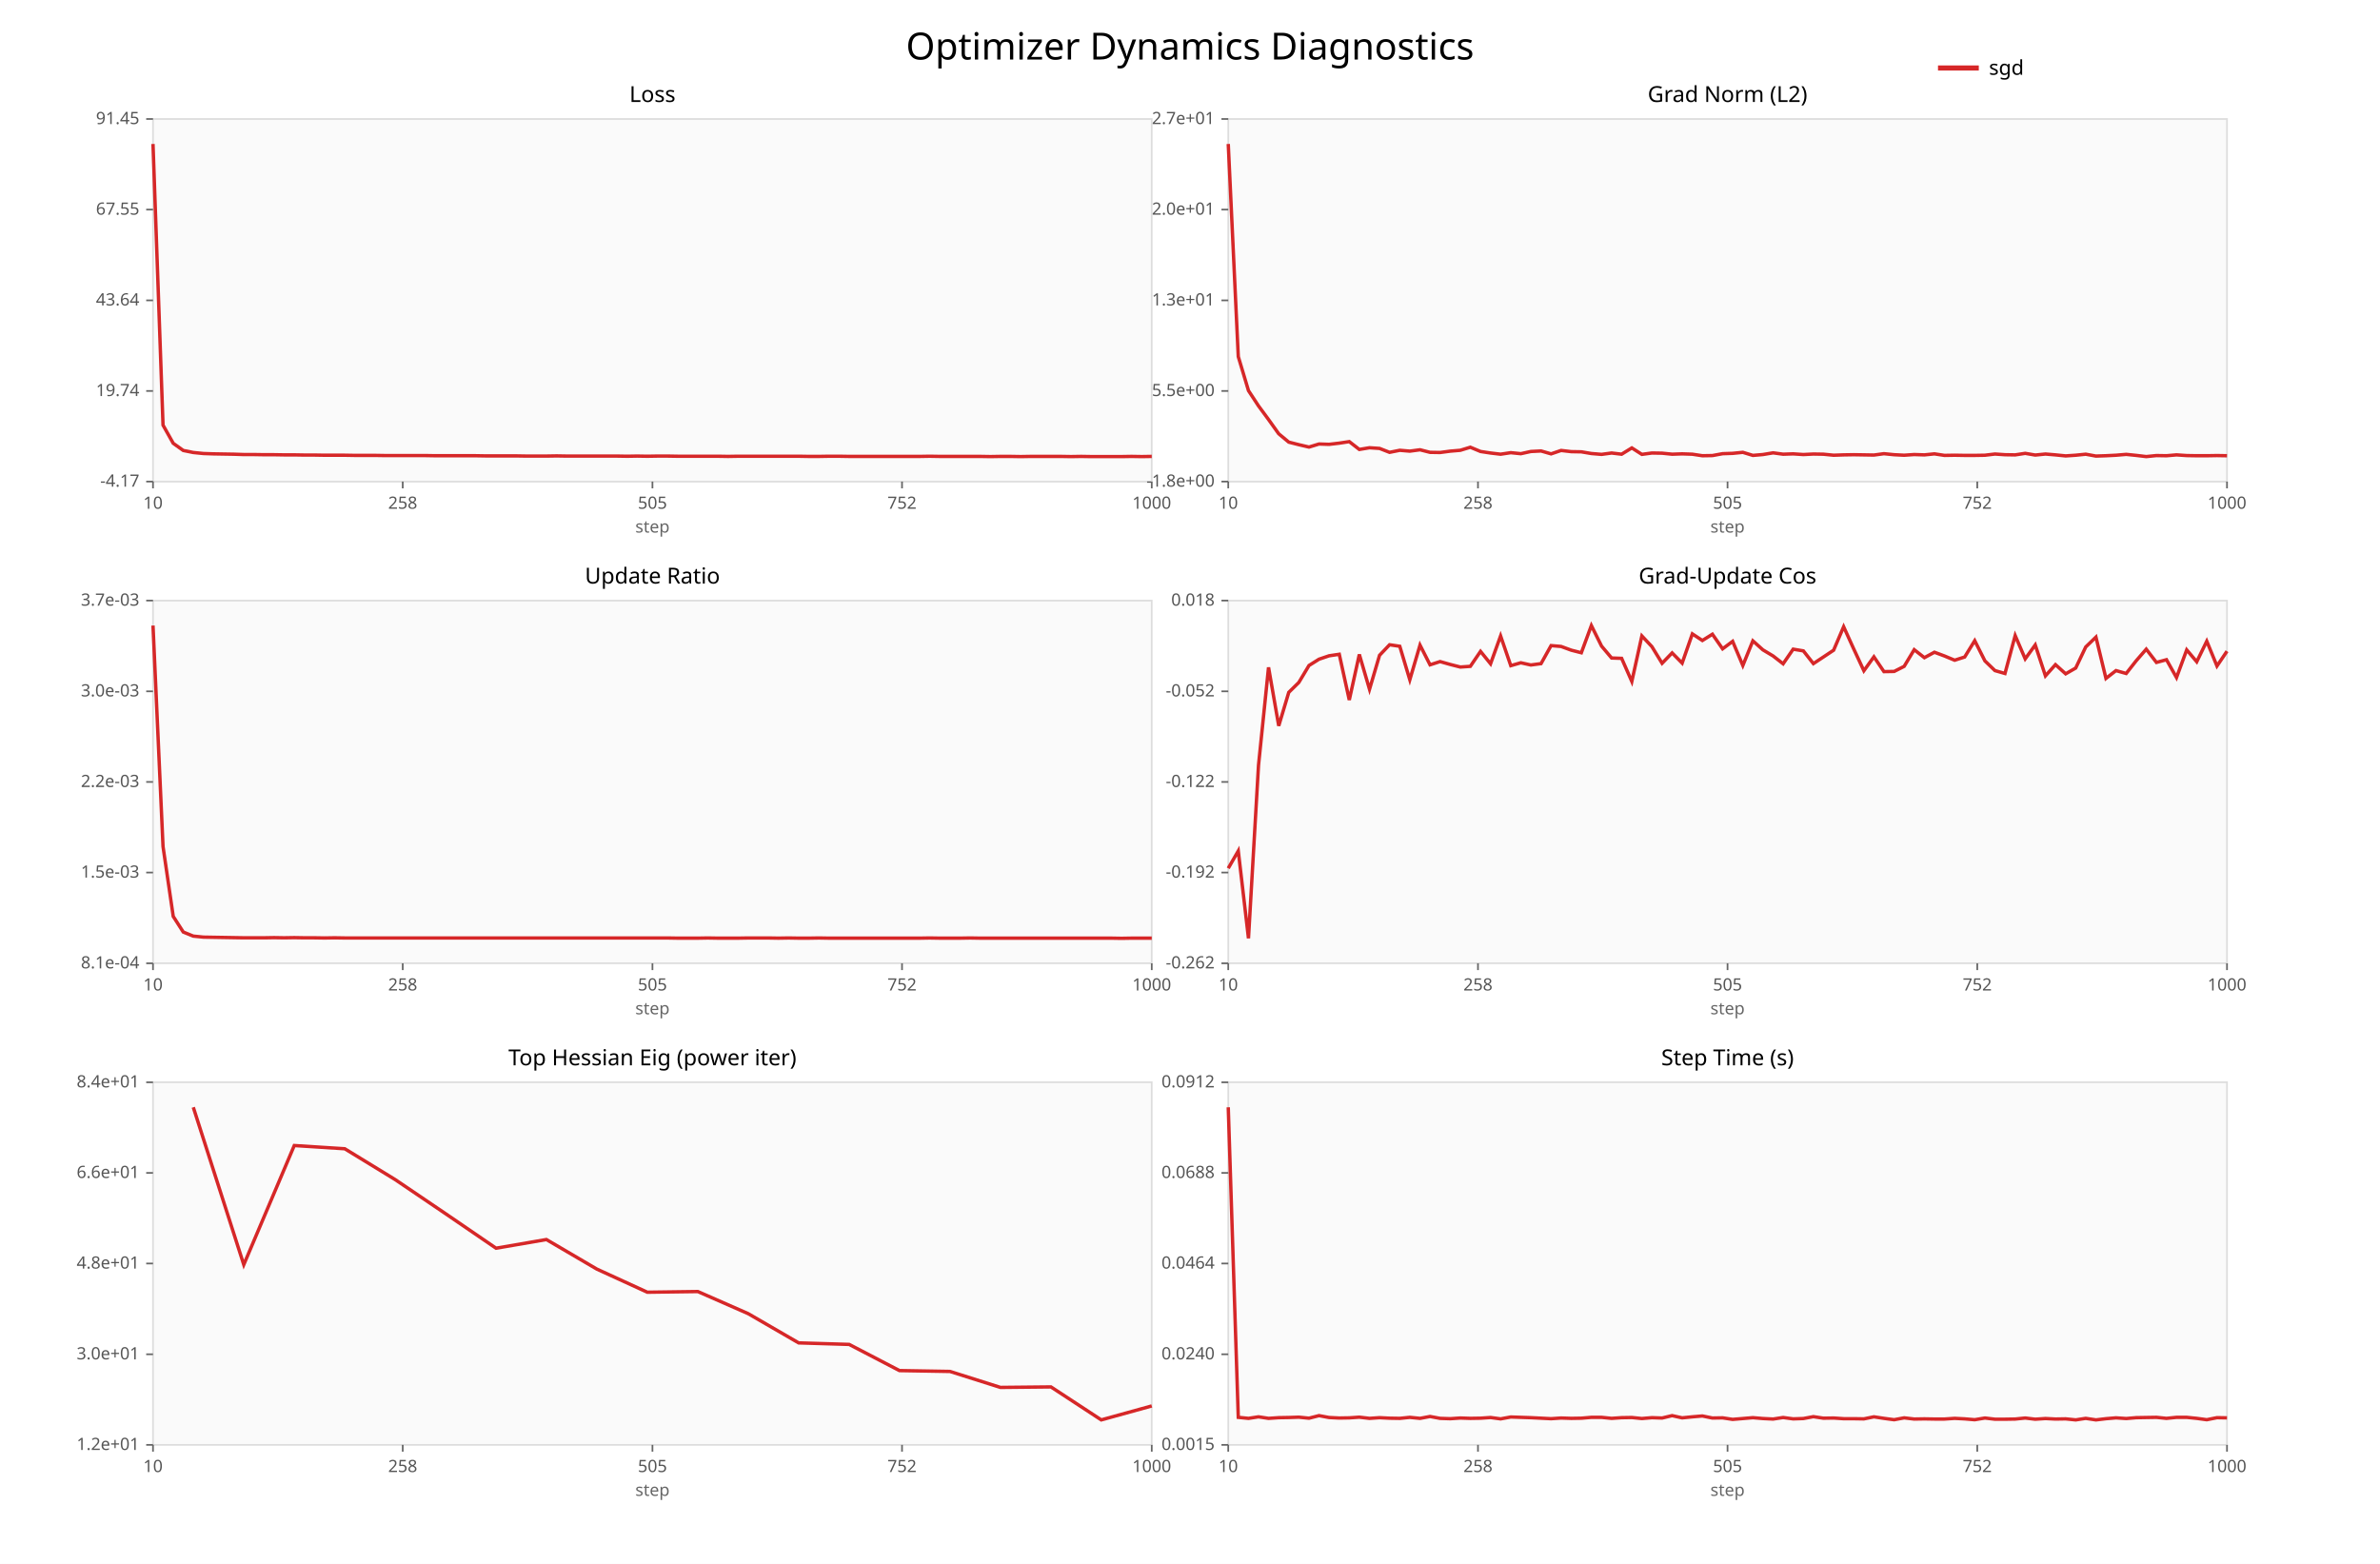
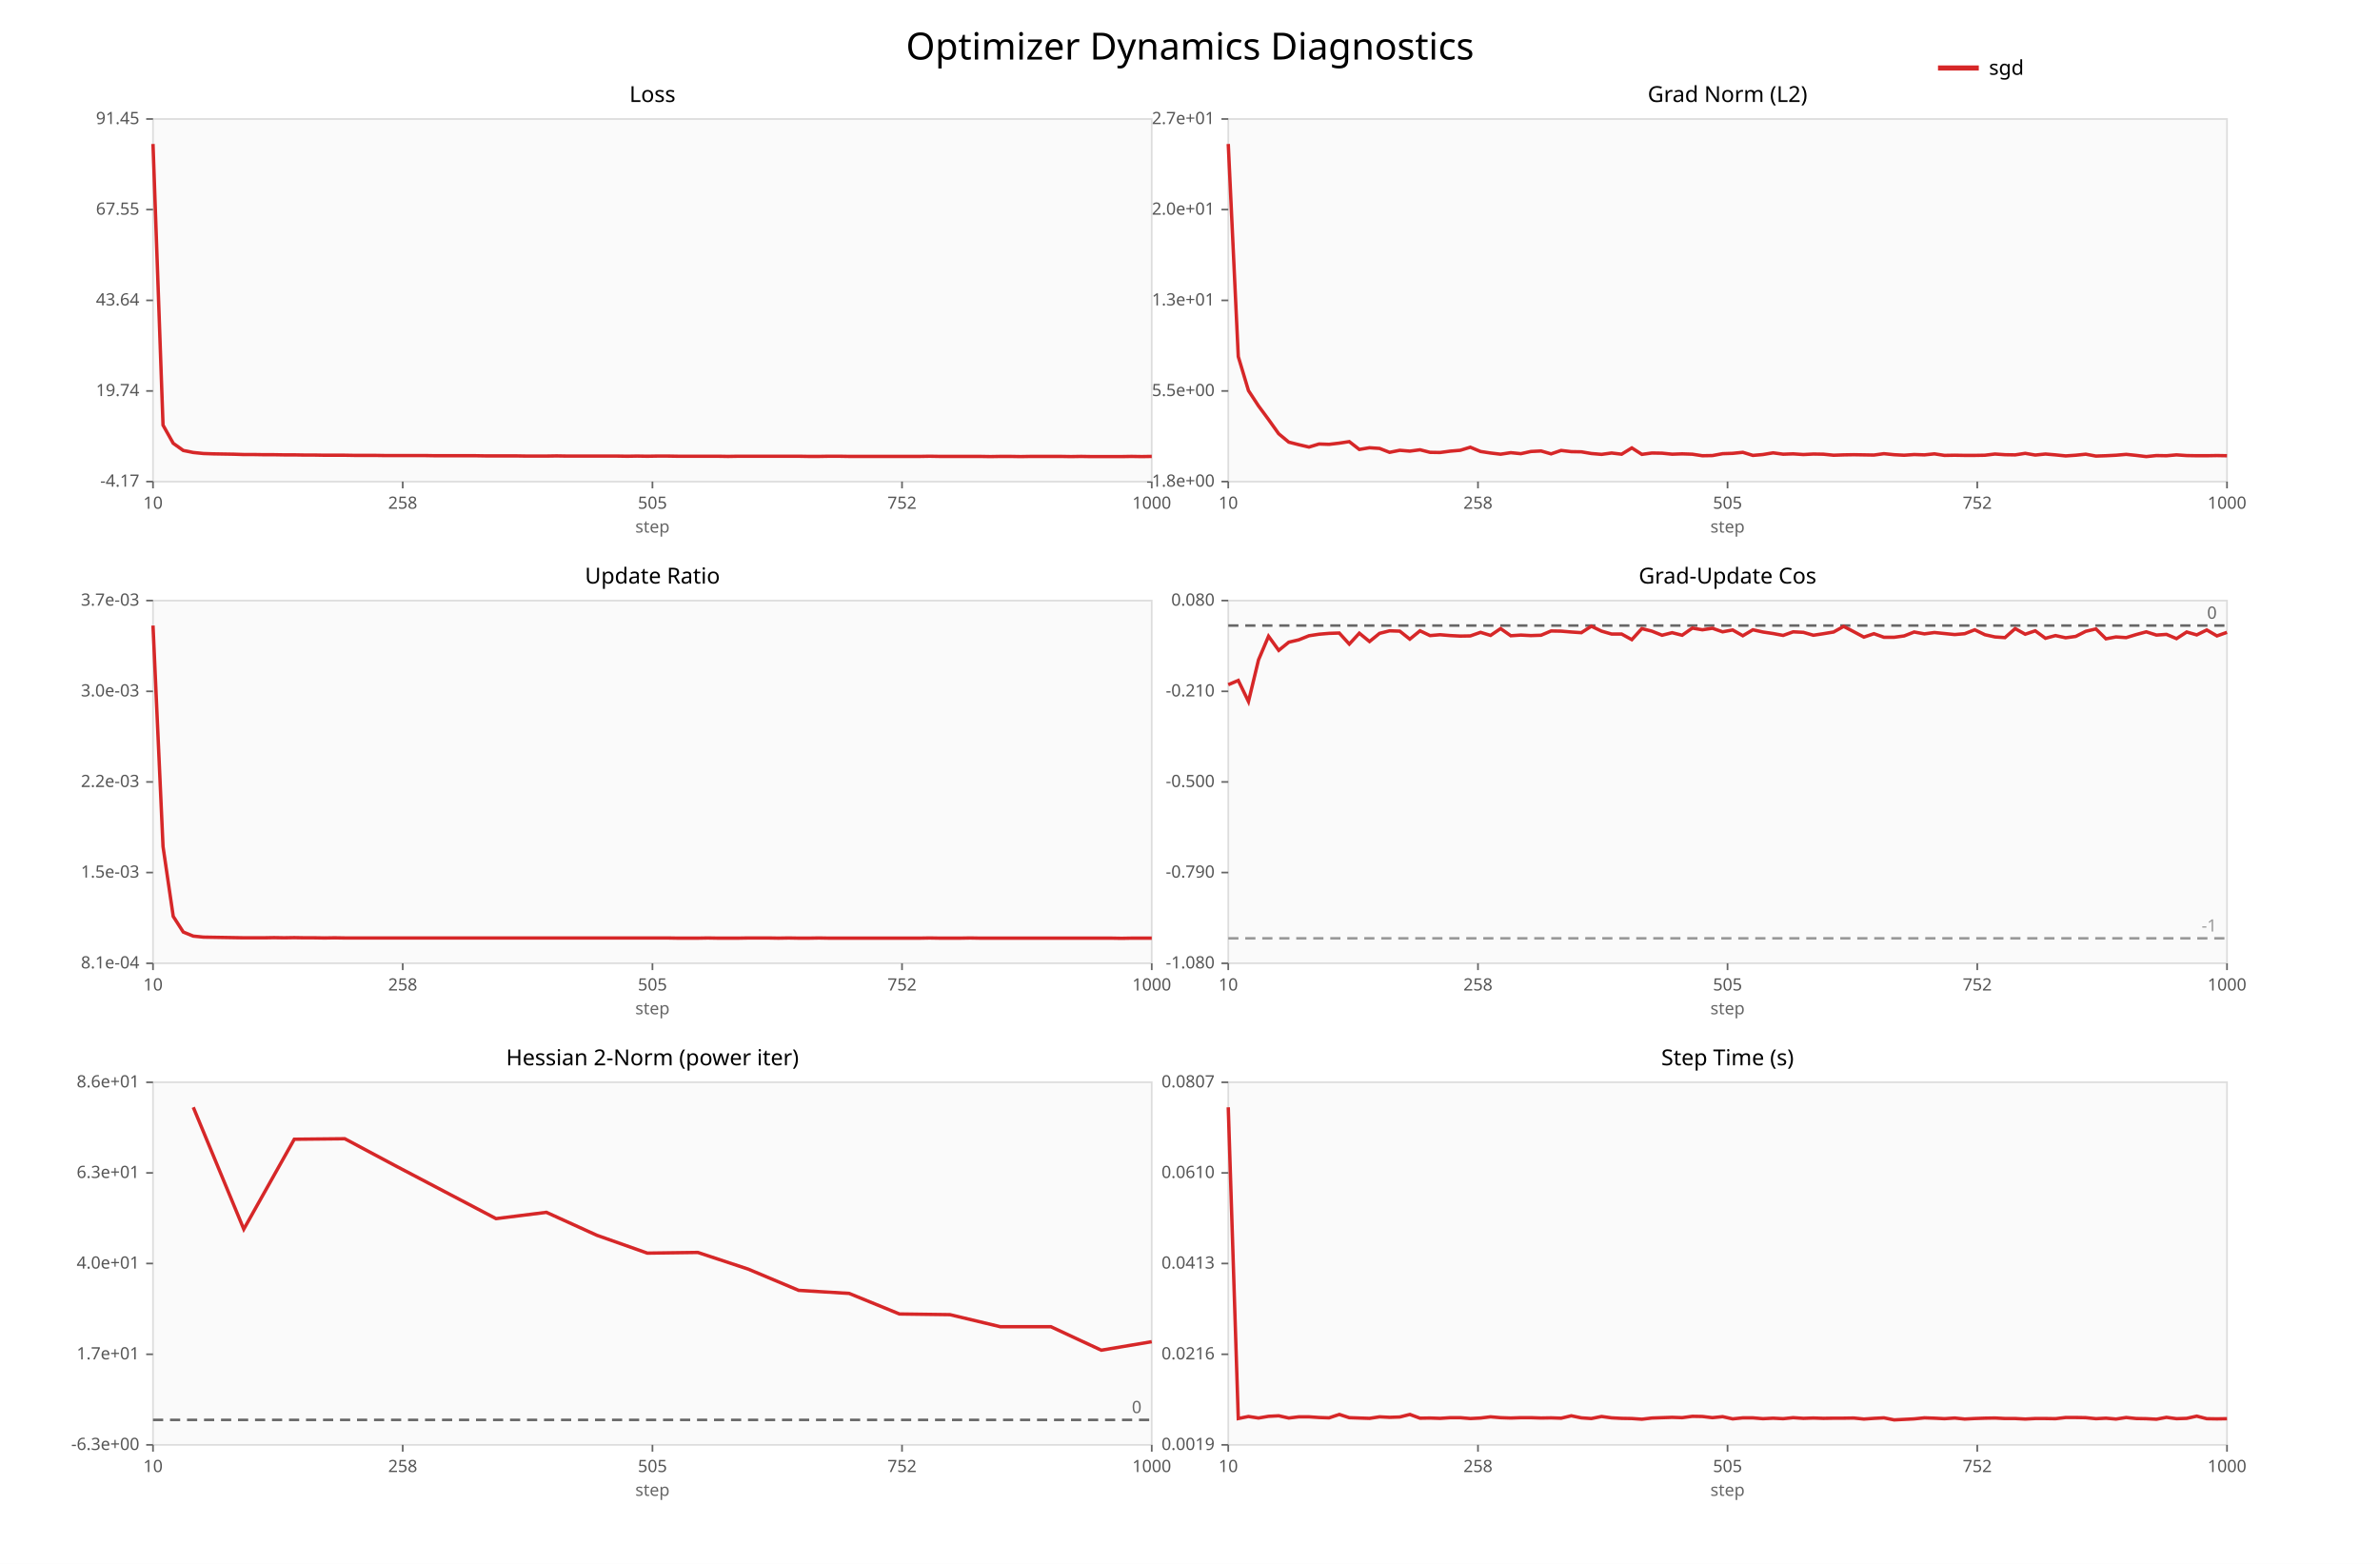
<svg xmlns="http://www.w3.org/2000/svg" width="1400" height="920" viewBox="0 0 1400 920">
  <rect x="0" y="0" width="100%" height="100%" fill="#ffffff" />
  <text x="700.0" y="35" text-anchor="middle" font-size="22" font-family="sans-serif">Optimizer Dynamics Diagnostics</text>
  <rect x="90.0" y="70.0" width="587.5" height="213.333" fill="#fafafa" stroke="#dddddd" />
  <text x="383.8" y="60.0" text-anchor="middle" font-size="13" font-family="sans-serif">Loss</text>
  <line x1="90.0" y1="283.3" x2="90.0" y2="287.3" stroke="#666" stroke-width="1" />
  <text x="90.0" y="299.3" text-anchor="middle" font-size="10" font-family="sans-serif" fill="#555">10</text>
  <line x1="236.9" y1="283.3" x2="236.9" y2="287.3" stroke="#666" stroke-width="1" />
  <text x="236.9" y="299.3" text-anchor="middle" font-size="10" font-family="sans-serif" fill="#555">258</text>
  <line x1="383.8" y1="283.3" x2="383.8" y2="287.3" stroke="#666" stroke-width="1" />
  <text x="383.8" y="299.3" text-anchor="middle" font-size="10" font-family="sans-serif" fill="#555">505</text>
  <line x1="530.6" y1="283.3" x2="530.6" y2="287.3" stroke="#666" stroke-width="1" />
  <text x="530.6" y="299.3" text-anchor="middle" font-size="10" font-family="sans-serif" fill="#555">752</text>
  <line x1="677.5" y1="283.3" x2="677.5" y2="287.3" stroke="#666" stroke-width="1" />
  <text x="677.5" y="299.3" text-anchor="middle" font-size="10" font-family="sans-serif" fill="#555">1000</text>
  <line x1="86.0" y1="283.3" x2="90.0" y2="283.3" stroke="#666" stroke-width="1" />
  <text x="82.0" y="286.3" text-anchor="end" font-size="10" font-family="sans-serif" fill="#555">-4.17</text>
  <line x1="86.0" y1="230.0" x2="90.0" y2="230.0" stroke="#666" stroke-width="1" />
  <text x="82.0" y="233.0" text-anchor="end" font-size="10" font-family="sans-serif" fill="#555">19.74</text>
  <line x1="86.0" y1="176.7" x2="90.0" y2="176.7" stroke="#666" stroke-width="1" />
  <text x="82.0" y="179.7" text-anchor="end" font-size="10" font-family="sans-serif" fill="#555">43.64</text>
  <line x1="86.0" y1="123.3" x2="90.0" y2="123.3" stroke="#666" stroke-width="1" />
  <text x="82.0" y="126.3" text-anchor="end" font-size="10" font-family="sans-serif" fill="#555">67.55</text>
  <line x1="86.0" y1="70.0" x2="90.0" y2="70.0" stroke="#666" stroke-width="1" />
  <text x="82.0" y="73.0" text-anchor="end" font-size="10" font-family="sans-serif" fill="#555">91.45</text>
  <polyline fill="none" stroke="#d62728" stroke-width="2" points="90.0,84.7 95.9,250.1 101.9,260.8 107.8,265.0 113.7,266.2 119.7,266.8 125.6,267.0 131.5,267.1 137.5,267.2 143.4,267.4 149.3,267.4 155.3,267.5 161.2,267.5 167.1,267.6 173.1,267.6 179.0,267.7 184.9,267.7 190.9,267.8 196.8,267.8 202.8,267.8 208.7,267.9 214.6,267.9 220.6,267.9 226.5,268.0 232.4,268.0 238.4,268.0 244.3,268.0 250.2,268.0 256.2,268.1 262.1,268.1 268.0,268.1 274.0,268.1 279.9,268.1 285.8,268.2 291.8,268.2 297.7,268.2 303.6,268.2 309.6,268.3 315.5,268.3 321.4,268.3 327.4,268.2 333.3,268.3 339.2,268.3 345.2,268.3 351.1,268.3 357.0,268.3 363.0,268.3 368.9,268.4 374.8,268.3 380.8,268.4 386.7,268.3 392.7,268.3 398.6,268.4 404.5,268.4 410.5,268.4 416.4,268.4 422.3,268.4 428.3,268.5 434.2,268.4 440.1,268.4 446.1,268.4 452.0,268.4 457.9,268.4 463.9,268.4 469.8,268.4 475.7,268.5 481.7,268.5 487.6,268.4 493.5,268.4 499.5,268.5 505.4,268.5 511.3,268.5 517.3,268.5 523.2,268.5 529.1,268.5 535.1,268.5 541.0,268.5 546.9,268.4 552.9,268.5 558.8,268.5 564.7,268.5 570.7,268.5 576.6,268.5 582.6,268.6 588.5,268.5 594.4,268.5 600.4,268.6 606.3,268.5 612.2,268.5 618.2,268.5 624.1,268.5 630.0,268.6 636.0,268.5 641.9,268.6 647.8,268.6 653.8,268.6 659.7,268.6 665.6,268.5 671.6,268.6 677.5,268.5" />
  <text x="383.8" y="313.3" text-anchor="middle" font-size="10" font-family="sans-serif" fill="#666">step</text>
  <rect x="722.5" y="70.0" width="587.5" height="213.333" fill="#fafafa" stroke="#dddddd" />
  <text x="1016.2" y="60.0" text-anchor="middle" font-size="13" font-family="sans-serif">Grad Norm (L2)</text>
  <line x1="722.5" y1="283.3" x2="722.5" y2="287.3" stroke="#666" stroke-width="1" />
  <text x="722.5" y="299.3" text-anchor="middle" font-size="10" font-family="sans-serif" fill="#555">10</text>
  <line x1="869.4" y1="283.3" x2="869.4" y2="287.3" stroke="#666" stroke-width="1" />
  <text x="869.4" y="299.3" text-anchor="middle" font-size="10" font-family="sans-serif" fill="#555">258</text>
  <line x1="1016.2" y1="283.3" x2="1016.2" y2="287.3" stroke="#666" stroke-width="1" />
  <text x="1016.2" y="299.3" text-anchor="middle" font-size="10" font-family="sans-serif" fill="#555">505</text>
  <line x1="1163.1" y1="283.3" x2="1163.1" y2="287.3" stroke="#666" stroke-width="1" />
  <text x="1163.1" y="299.3" text-anchor="middle" font-size="10" font-family="sans-serif" fill="#555">752</text>
  <line x1="1310.0" y1="283.3" x2="1310.0" y2="287.3" stroke="#666" stroke-width="1" />
  <text x="1310.0" y="299.3" text-anchor="middle" font-size="10" font-family="sans-serif" fill="#555">1000</text>
  <line x1="718.5" y1="283.3" x2="722.5" y2="283.3" stroke="#666" stroke-width="1" />
  <text x="714.5" y="286.3" text-anchor="end" font-size="10" font-family="sans-serif" fill="#555">-1.8e+00</text>
  <line x1="718.5" y1="230.0" x2="722.5" y2="230.0" stroke="#666" stroke-width="1" />
  <text x="714.5" y="233.0" text-anchor="end" font-size="10" font-family="sans-serif" fill="#555">5.5e+00</text>
  <line x1="718.5" y1="176.7" x2="722.5" y2="176.7" stroke="#666" stroke-width="1" />
  <text x="714.5" y="179.7" text-anchor="end" font-size="10" font-family="sans-serif" fill="#555">1.3e+01</text>
  <line x1="718.5" y1="123.3" x2="722.5" y2="123.3" stroke="#666" stroke-width="1" />
  <text x="714.5" y="126.3" text-anchor="end" font-size="10" font-family="sans-serif" fill="#555">2.0e+01</text>
  <line x1="718.5" y1="70.0" x2="722.5" y2="70.0" stroke="#666" stroke-width="1" />
  <text x="714.5" y="73.0" text-anchor="end" font-size="10" font-family="sans-serif" fill="#555">2.7e+01</text>
  <polyline fill="none" stroke="#d62728" stroke-width="2" points="722.5,84.7 728.4,209.8 734.4,229.8 740.3,238.8 746.2,246.8 752.2,255.2 758.1,260.1 764.0,261.6 770.0,263.0 775.9,261.2 781.8,261.4 787.8,260.7 793.7,259.8 799.6,264.4 805.6,263.4 811.5,263.8 817.4,266.1 823.4,264.9 829.3,265.4 835.3,264.6 841.2,266.1 847.1,266.2 853.1,265.4 859.0,264.9 864.9,263.1 870.9,265.6 876.8,266.5 882.7,267.2 888.7,266.3 894.6,266.9 900.5,265.6 906.5,265.3 912.4,267.0 918.3,265.0 924.3,265.7 930.2,265.8 936.1,266.8 942.1,267.3 948.0,266.5 953.9,267.2 959.9,263.5 965.8,267.3 971.7,266.5 977.7,266.6 983.6,267.2 989.5,267.0 995.5,267.2 1001.4,268.1 1007.3,268.0 1013.3,266.9 1019.2,266.7 1025.2,266.1 1031.1,267.9 1037.0,267.4 1043.0,266.4 1048.9,267.2 1054.8,267.0 1060.8,267.4 1066.7,267.1 1072.6,267.2 1078.6,267.8 1084.5,267.6 1090.4,267.5 1096.4,267.6 1102.3,267.7 1108.2,266.9 1114.2,267.5 1120.1,267.8 1126.0,267.4 1132.0,267.6 1137.9,267.0 1143.8,267.9 1149.8,267.8 1155.7,267.9 1161.6,267.9 1167.6,267.8 1173.5,267.1 1179.4,267.5 1185.4,267.6 1191.3,266.7 1197.2,267.7 1203.2,267.1 1209.1,267.6 1215.1,268.2 1221.0,267.8 1226.9,267.2 1232.9,268.3 1238.8,268.1 1244.7,267.8 1250.7,267.3 1256.6,267.9 1262.5,268.6 1268.5,268.0 1274.4,268.1 1280.3,267.6 1286.3,268.0 1292.2,268.1 1298.1,268.1 1304.1,268.0 1310.0,268.1" />
  <text x="1016.2" y="313.3" text-anchor="middle" font-size="10" font-family="sans-serif" fill="#666">step</text>
  <rect x="90.0" y="353.333" width="587.5" height="213.333" fill="#fafafa" stroke="#dddddd" />
  <text x="383.8" y="343.3" text-anchor="middle" font-size="13" font-family="sans-serif">Update Ratio</text>
  <line x1="90.0" y1="566.7" x2="90.0" y2="570.7" stroke="#666" stroke-width="1" />
  <text x="90.0" y="582.7" text-anchor="middle" font-size="10" font-family="sans-serif" fill="#555">10</text>
  <line x1="236.9" y1="566.7" x2="236.9" y2="570.7" stroke="#666" stroke-width="1" />
  <text x="236.9" y="582.7" text-anchor="middle" font-size="10" font-family="sans-serif" fill="#555">258</text>
  <line x1="383.8" y1="566.7" x2="383.8" y2="570.7" stroke="#666" stroke-width="1" />
  <text x="383.8" y="582.7" text-anchor="middle" font-size="10" font-family="sans-serif" fill="#555">505</text>
  <line x1="530.6" y1="566.7" x2="530.6" y2="570.7" stroke="#666" stroke-width="1" />
  <text x="530.6" y="582.7" text-anchor="middle" font-size="10" font-family="sans-serif" fill="#555">752</text>
  <line x1="677.5" y1="566.7" x2="677.5" y2="570.7" stroke="#666" stroke-width="1" />
  <text x="677.5" y="582.7" text-anchor="middle" font-size="10" font-family="sans-serif" fill="#555">1000</text>
  <line x1="86.0" y1="566.7" x2="90.0" y2="566.7" stroke="#666" stroke-width="1" />
  <text x="82.0" y="569.7" text-anchor="end" font-size="10" font-family="sans-serif" fill="#555">8.1e-04</text>
  <line x1="86.0" y1="513.3" x2="90.0" y2="513.3" stroke="#666" stroke-width="1" />
  <text x="82.0" y="516.3" text-anchor="end" font-size="10" font-family="sans-serif" fill="#555">1.5e-03</text>
  <line x1="86.0" y1="460.0" x2="90.0" y2="460.0" stroke="#666" stroke-width="1" />
  <text x="82.0" y="463.0" text-anchor="end" font-size="10" font-family="sans-serif" fill="#555">2.2e-03</text>
  <line x1="86.0" y1="406.7" x2="90.0" y2="406.7" stroke="#666" stroke-width="1" />
  <text x="82.0" y="409.7" text-anchor="end" font-size="10" font-family="sans-serif" fill="#555">3.0e-03</text>
  <line x1="86.0" y1="353.3" x2="90.0" y2="353.3" stroke="#666" stroke-width="1" />
  <text x="82.0" y="356.3" text-anchor="end" font-size="10" font-family="sans-serif" fill="#555">3.7e-03</text>
  <polyline fill="none" stroke="#d62728" stroke-width="2" points="90.0,368.0 95.9,498.0 101.9,539.1 107.8,548.3 113.7,550.7 119.7,551.3 125.6,551.4 131.5,551.5 137.5,551.6 143.4,551.7 149.3,551.7 155.3,551.7 161.2,551.6 167.1,551.7 173.1,551.6 179.0,551.7 184.9,551.7 190.9,551.8 196.8,551.7 202.8,551.8 208.7,551.8 214.6,551.8 220.6,551.8 226.5,551.8 232.4,551.8 238.4,551.8 244.3,551.8 250.2,551.8 256.2,551.8 262.1,551.8 268.0,551.8 274.0,551.8 279.9,551.8 285.8,551.8 291.8,551.8 297.7,551.8 303.6,551.8 309.6,551.8 315.5,551.8 321.4,551.8 327.4,551.8 333.3,551.8 339.2,551.8 345.2,551.8 351.1,551.8 357.0,551.8 363.0,551.8 368.9,551.8 374.8,551.8 380.8,551.8 386.7,551.8 392.7,551.8 398.6,551.9 404.5,551.9 410.5,551.9 416.4,551.8 422.3,551.9 428.3,551.9 434.2,551.9 440.1,551.8 446.1,551.8 452.0,551.8 457.9,551.9 463.9,551.8 469.8,551.9 475.7,551.9 481.7,551.8 487.6,551.9 493.5,551.9 499.5,551.9 505.4,551.9 511.3,551.9 517.3,551.9 523.2,551.9 529.1,551.9 535.1,551.9 541.0,551.9 546.9,551.8 552.9,551.9 558.8,551.9 564.7,551.9 570.7,551.8 576.6,551.9 582.6,551.9 588.5,551.9 594.4,551.9 600.4,551.9 606.3,551.9 612.2,551.9 618.2,551.9 624.1,551.9 630.0,551.9 636.0,551.9 641.9,551.9 647.8,551.9 653.8,551.9 659.7,552.0 665.6,551.9 671.6,551.9 677.5,551.9" />
  <text x="383.8" y="596.7" text-anchor="middle" font-size="10" font-family="sans-serif" fill="#666">step</text>
  <rect x="722.5" y="353.333" width="587.5" height="213.333" fill="#fafafa" stroke="#dddddd" />
  <text x="1016.2" y="343.3" text-anchor="middle" font-size="13" font-family="sans-serif">Grad-Update Cos</text>
  <line x1="722.5" y1="566.7" x2="722.5" y2="570.7" stroke="#666" stroke-width="1" />
  <text x="722.5" y="582.7" text-anchor="middle" font-size="10" font-family="sans-serif" fill="#555">10</text>
  <line x1="869.4" y1="566.7" x2="869.4" y2="570.7" stroke="#666" stroke-width="1" />
  <text x="869.4" y="582.7" text-anchor="middle" font-size="10" font-family="sans-serif" fill="#555">258</text>
  <line x1="1016.2" y1="566.7" x2="1016.2" y2="570.7" stroke="#666" stroke-width="1" />
  <text x="1016.2" y="582.7" text-anchor="middle" font-size="10" font-family="sans-serif" fill="#555">505</text>
  <line x1="1163.1" y1="566.7" x2="1163.1" y2="570.7" stroke="#666" stroke-width="1" />
  <text x="1163.1" y="582.7" text-anchor="middle" font-size="10" font-family="sans-serif" fill="#555">752</text>
  <line x1="1310.0" y1="566.7" x2="1310.0" y2="570.7" stroke="#666" stroke-width="1" />
  <text x="1310.0" y="582.7" text-anchor="middle" font-size="10" font-family="sans-serif" fill="#555">1000</text>
  <line x1="718.5" y1="566.7" x2="722.5" y2="566.7" stroke="#666" stroke-width="1" />
-   <text x="714.5" y="569.7" text-anchor="end" font-size="10" font-family="sans-serif" fill="#555">-0.262</text>
+   <text x="714.5" y="569.7" text-anchor="end" font-size="10" font-family="sans-serif" fill="#555">-1.080</text>
  <line x1="718.5" y1="513.3" x2="722.5" y2="513.3" stroke="#666" stroke-width="1" />
-   <text x="714.5" y="516.3" text-anchor="end" font-size="10" font-family="sans-serif" fill="#555">-0.192</text>
+   <text x="714.5" y="516.3" text-anchor="end" font-size="10" font-family="sans-serif" fill="#555">-0.790</text>
  <line x1="718.5" y1="460.0" x2="722.5" y2="460.0" stroke="#666" stroke-width="1" />
-   <text x="714.5" y="463.0" text-anchor="end" font-size="10" font-family="sans-serif" fill="#555">-0.122</text>
+   <text x="714.5" y="463.0" text-anchor="end" font-size="10" font-family="sans-serif" fill="#555">-0.500</text>
  <line x1="718.5" y1="406.7" x2="722.5" y2="406.7" stroke="#666" stroke-width="1" />
-   <text x="714.5" y="409.7" text-anchor="end" font-size="10" font-family="sans-serif" fill="#555">-0.052</text>
+   <text x="714.5" y="409.7" text-anchor="end" font-size="10" font-family="sans-serif" fill="#555">-0.210</text>
  <line x1="718.5" y1="353.3" x2="722.5" y2="353.3" stroke="#666" stroke-width="1" />
-   <text x="714.5" y="356.3" text-anchor="end" font-size="10" font-family="sans-serif" fill="#555">0.018</text>
-   <polyline fill="none" stroke="#d62728" stroke-width="2" points="722.5,510.8 728.4,500.6 734.4,552.0 740.3,450.2 746.2,392.6 752.2,427.0 758.1,407.3 764.0,401.5 770.0,391.5 775.9,387.8 781.8,385.8 787.8,384.9 793.7,411.8 799.6,385.0 805.6,405.5 811.5,385.5 817.4,379.3 823.4,380.2 829.3,399.9 835.3,379.5 841.2,391.1 847.1,389.2 853.1,390.9 859.0,392.4 864.9,392.0 870.9,383.2 876.8,390.5 882.7,374.1 888.7,391.6 894.6,389.9 900.5,391.2 906.5,390.4 912.4,379.8 918.3,380.3 924.3,382.5 930.2,384.0 936.1,368.0 942.1,380.1 948.0,387.1 953.9,387.3 959.9,400.9 965.8,374.1 971.7,380.4 977.7,390.2 983.6,384.1 989.5,390.1 995.5,372.9 1001.4,376.8 1007.3,373.1 1013.3,381.7 1019.2,377.3 1025.2,391.5 1031.1,377.0 1037.0,382.3 1043.0,385.9 1048.9,390.5 1054.8,381.9 1060.8,382.9 1066.7,390.4 1072.6,386.5 1078.6,382.5 1084.5,368.7 1090.4,381.7 1096.4,394.6 1102.3,386.4 1108.2,395.1 1114.2,395.0 1120.1,392.0 1126.0,382.2 1132.0,386.9 1137.9,383.7 1143.8,385.9 1149.8,388.4 1155.7,386.5 1161.6,376.9 1167.6,388.8 1173.5,394.5 1179.4,396.2 1185.4,373.9 1191.3,387.6 1197.2,379.4 1203.2,397.6 1209.1,391.0 1215.1,396.4 1221.0,393.0 1226.9,380.6 1232.9,374.8 1238.8,399.1 1244.7,394.5 1250.7,396.2 1256.6,388.7 1262.5,381.9 1268.5,389.7 1274.4,388.1 1280.3,398.6 1286.3,382.3 1292.2,389.3 1298.1,377.2 1304.1,391.8 1310.0,383.1" />
+   <text x="714.5" y="356.3" text-anchor="end" font-size="10" font-family="sans-serif" fill="#555">0.080</text>
+   <line x1="722.5" y1="368.0" x2="1310.0" y2="368.0" stroke="#666666" stroke-width="1.5" stroke-dasharray="6,4" />
+   <text x="1304.0" y="364.0" text-anchor="end" font-size="10" font-family="sans-serif" fill="#666666">0</text>
+   <line x1="722.5" y1="552.0" x2="1310.0" y2="552.0" stroke="#999999" stroke-width="1.5" stroke-dasharray="6,4" />
+   <text x="1304.0" y="548.0" text-anchor="end" font-size="10" font-family="sans-serif" fill="#999999">-1</text>
+   <polyline fill="none" stroke="#d62728" stroke-width="2" points="722.5,402.8 728.4,400.3 734.4,412.7 740.3,388.2 746.2,374.3 752.2,382.6 758.1,377.8 764.0,376.4 770.0,374.0 775.9,373.1 781.8,372.6 787.8,372.4 793.7,378.9 799.6,372.5 805.6,377.4 811.5,372.6 817.4,371.1 823.4,371.3 829.3,376.0 835.3,371.1 841.2,373.9 847.1,373.4 853.1,373.9 859.0,374.2 864.9,374.1 870.9,372.0 876.8,373.8 882.7,369.8 888.7,374.0 894.6,373.6 900.5,373.9 906.5,373.7 912.4,371.2 918.3,371.3 924.3,371.8 930.2,372.2 936.1,368.4 942.1,371.3 948.0,373.0 953.9,373.0 959.9,376.3 965.8,369.8 971.7,371.3 977.7,373.7 983.6,372.2 989.5,373.7 995.5,369.5 1001.4,370.5 1007.3,369.6 1013.3,371.7 1019.2,370.6 1025.2,374.0 1031.1,370.5 1037.0,371.8 1043.0,372.7 1048.9,373.8 1054.8,371.7 1060.8,372.0 1066.7,373.7 1072.6,372.8 1078.6,371.8 1084.5,368.5 1090.4,371.6 1096.4,374.8 1102.3,372.8 1108.2,374.9 1114.2,374.9 1120.1,374.1 1126.0,371.8 1132.0,372.9 1137.9,372.1 1143.8,372.7 1149.8,373.3 1155.7,372.8 1161.6,370.5 1167.6,373.4 1173.5,374.7 1179.4,375.1 1185.4,369.8 1191.3,373.1 1197.2,371.1 1203.2,375.5 1209.1,373.9 1215.1,375.2 1221.0,374.4 1226.9,371.4 1232.9,370.0 1238.8,375.8 1244.7,374.7 1250.7,375.1 1256.6,373.3 1262.5,371.7 1268.5,373.6 1274.4,373.2 1280.3,375.7 1286.3,371.8 1292.2,373.5 1298.1,370.6 1304.1,374.1 1310.0,372.0" />
  <text x="1016.2" y="596.7" text-anchor="middle" font-size="10" font-family="sans-serif" fill="#666">step</text>
  <rect x="90.0" y="636.667" width="587.5" height="213.333" fill="#fafafa" stroke="#dddddd" />
-   <text x="383.8" y="626.7" text-anchor="middle" font-size="13" font-family="sans-serif">Top Hessian Eig (power iter)</text>
+   <text x="383.8" y="626.7" text-anchor="middle" font-size="13" font-family="sans-serif">Hessian 2-Norm (power iter)</text>
  <line x1="90.0" y1="850.0" x2="90.0" y2="854.0" stroke="#666" stroke-width="1" />
  <text x="90.0" y="866.0" text-anchor="middle" font-size="10" font-family="sans-serif" fill="#555">10</text>
  <line x1="236.9" y1="850.0" x2="236.9" y2="854.0" stroke="#666" stroke-width="1" />
  <text x="236.9" y="866.0" text-anchor="middle" font-size="10" font-family="sans-serif" fill="#555">258</text>
  <line x1="383.8" y1="850.0" x2="383.8" y2="854.0" stroke="#666" stroke-width="1" />
  <text x="383.8" y="866.0" text-anchor="middle" font-size="10" font-family="sans-serif" fill="#555">505</text>
  <line x1="530.6" y1="850.0" x2="530.6" y2="854.0" stroke="#666" stroke-width="1" />
  <text x="530.6" y="866.0" text-anchor="middle" font-size="10" font-family="sans-serif" fill="#555">752</text>
  <line x1="677.5" y1="850.0" x2="677.5" y2="854.0" stroke="#666" stroke-width="1" />
  <text x="677.5" y="866.0" text-anchor="middle" font-size="10" font-family="sans-serif" fill="#555">1000</text>
  <line x1="86.0" y1="850.0" x2="90.0" y2="850.0" stroke="#666" stroke-width="1" />
-   <text x="82.0" y="853.0" text-anchor="end" font-size="10" font-family="sans-serif" fill="#555">1.2e+01</text>
+   <text x="82.0" y="853.0" text-anchor="end" font-size="10" font-family="sans-serif" fill="#555">-6.3e+00</text>
  <line x1="86.0" y1="796.7" x2="90.0" y2="796.7" stroke="#666" stroke-width="1" />
-   <text x="82.0" y="799.7" text-anchor="end" font-size="10" font-family="sans-serif" fill="#555">3.0e+01</text>
+   <text x="82.0" y="799.7" text-anchor="end" font-size="10" font-family="sans-serif" fill="#555">1.7e+01</text>
  <line x1="86.0" y1="743.3" x2="90.0" y2="743.3" stroke="#666" stroke-width="1" />
-   <text x="82.0" y="746.3" text-anchor="end" font-size="10" font-family="sans-serif" fill="#555">4.8e+01</text>
+   <text x="82.0" y="746.3" text-anchor="end" font-size="10" font-family="sans-serif" fill="#555">4.0e+01</text>
  <line x1="86.0" y1="690.0" x2="90.0" y2="690.0" stroke="#666" stroke-width="1" />
-   <text x="82.0" y="693.0" text-anchor="end" font-size="10" font-family="sans-serif" fill="#555">6.6e+01</text>
+   <text x="82.0" y="693.0" text-anchor="end" font-size="10" font-family="sans-serif" fill="#555">6.3e+01</text>
  <line x1="86.0" y1="636.7" x2="90.0" y2="636.7" stroke="#666" stroke-width="1" />
-   <text x="82.0" y="639.7" text-anchor="end" font-size="10" font-family="sans-serif" fill="#555">8.4e+01</text>
-   <polyline fill="none" stroke="#d62728" stroke-width="2" points="113.7,651.4 143.4,744.0 173.1,673.9 202.8,675.8 232.4,693.9 262.1,714.0 291.8,734.3 321.4,729.2 351.1,746.6 380.8,760.2 410.5,759.8 440.1,772.8 469.8,790.0 499.5,790.9 529.1,806.3 558.8,806.8 588.5,816.2 618.2,815.9 647.8,835.3 677.5,827.1" />
+   <text x="82.0" y="639.7" text-anchor="end" font-size="10" font-family="sans-serif" fill="#555">8.6e+01</text>
+   <line x1="90.0" y1="835.3" x2="677.5" y2="835.3" stroke="#666666" stroke-width="1.5" stroke-dasharray="6,4" />
+   <text x="671.5" y="831.3" text-anchor="end" font-size="10" font-family="sans-serif" fill="#666666">0</text>
+   <polyline fill="none" stroke="#d62728" stroke-width="2" points="113.7,651.4 143.4,723.1 173.1,670.2 202.8,669.9 232.4,685.7 262.1,701.3 291.8,716.9 321.4,713.2 351.1,726.7 380.8,737.2 410.5,736.8 440.1,746.6 469.8,759.1 499.5,760.9 529.1,773.0 558.8,773.4 588.5,780.5 618.2,780.5 647.8,794.3 677.5,789.3" />
  <text x="383.8" y="880.0" text-anchor="middle" font-size="10" font-family="sans-serif" fill="#666">step</text>
  <rect x="722.5" y="636.667" width="587.5" height="213.333" fill="#fafafa" stroke="#dddddd" />
  <text x="1016.2" y="626.7" text-anchor="middle" font-size="13" font-family="sans-serif">Step Time (s)</text>
  <line x1="722.5" y1="850.0" x2="722.5" y2="854.0" stroke="#666" stroke-width="1" />
  <text x="722.5" y="866.0" text-anchor="middle" font-size="10" font-family="sans-serif" fill="#555">10</text>
  <line x1="869.4" y1="850.0" x2="869.4" y2="854.0" stroke="#666" stroke-width="1" />
  <text x="869.4" y="866.0" text-anchor="middle" font-size="10" font-family="sans-serif" fill="#555">258</text>
  <line x1="1016.2" y1="850.0" x2="1016.2" y2="854.0" stroke="#666" stroke-width="1" />
  <text x="1016.2" y="866.0" text-anchor="middle" font-size="10" font-family="sans-serif" fill="#555">505</text>
  <line x1="1163.1" y1="850.0" x2="1163.1" y2="854.0" stroke="#666" stroke-width="1" />
  <text x="1163.1" y="866.0" text-anchor="middle" font-size="10" font-family="sans-serif" fill="#555">752</text>
  <line x1="1310.0" y1="850.0" x2="1310.0" y2="854.0" stroke="#666" stroke-width="1" />
  <text x="1310.0" y="866.0" text-anchor="middle" font-size="10" font-family="sans-serif" fill="#555">1000</text>
  <line x1="718.5" y1="850.0" x2="722.5" y2="850.0" stroke="#666" stroke-width="1" />
-   <text x="714.5" y="853.0" text-anchor="end" font-size="10" font-family="sans-serif" fill="#555">0.0015</text>
+   <text x="714.5" y="853.0" text-anchor="end" font-size="10" font-family="sans-serif" fill="#555">0.0019</text>
  <line x1="718.5" y1="796.7" x2="722.5" y2="796.7" stroke="#666" stroke-width="1" />
-   <text x="714.5" y="799.7" text-anchor="end" font-size="10" font-family="sans-serif" fill="#555">0.0240</text>
+   <text x="714.5" y="799.7" text-anchor="end" font-size="10" font-family="sans-serif" fill="#555">0.0216</text>
  <line x1="718.5" y1="743.3" x2="722.5" y2="743.3" stroke="#666" stroke-width="1" />
-   <text x="714.5" y="746.3" text-anchor="end" font-size="10" font-family="sans-serif" fill="#555">0.0464</text>
+   <text x="714.5" y="746.3" text-anchor="end" font-size="10" font-family="sans-serif" fill="#555">0.0413</text>
  <line x1="718.5" y1="690.0" x2="722.5" y2="690.0" stroke="#666" stroke-width="1" />
-   <text x="714.5" y="693.0" text-anchor="end" font-size="10" font-family="sans-serif" fill="#555">0.0688</text>
+   <text x="714.5" y="693.0" text-anchor="end" font-size="10" font-family="sans-serif" fill="#555">0.0610</text>
  <line x1="718.5" y1="636.7" x2="722.5" y2="636.7" stroke="#666" stroke-width="1" />
-   <text x="714.5" y="639.7" text-anchor="end" font-size="10" font-family="sans-serif" fill="#555">0.0912</text>
-   <polyline fill="none" stroke="#d62728" stroke-width="2" points="722.5,651.4 728.4,833.8 734.4,834.4 740.3,833.5 746.2,834.4 752.2,834.0 758.1,833.9 764.0,833.7 770.0,834.3 775.9,832.8 781.8,833.9 787.8,834.2 793.7,834.1 799.6,833.7 805.6,834.4 811.5,834.0 817.4,834.3 823.4,834.4 829.3,833.8 835.3,834.4 841.2,833.3 847.1,834.4 853.1,834.6 859.0,834.2 864.9,834.4 870.9,834.3 876.8,833.9 882.7,834.7 888.7,833.6 894.6,833.8 900.5,834.0 906.5,834.3 912.4,834.6 918.3,834.2 924.3,834.4 930.2,834.3 936.1,833.8 942.1,833.8 948.0,834.4 953.9,834.0 959.9,833.9 965.8,834.5 971.7,834.0 977.7,834.2 983.6,832.8 989.5,834.1 995.5,833.5 1001.4,833.0 1007.3,834.2 1013.3,834.1 1019.2,835.0 1025.2,834.5 1031.1,834.0 1037.0,834.5 1043.0,834.8 1048.9,833.9 1054.8,834.7 1060.8,834.5 1066.7,833.4 1072.6,834.3 1078.6,834.2 1084.5,834.6 1090.4,834.6 1096.4,834.7 1102.3,833.5 1108.2,834.4 1114.2,835.2 1120.1,834.1 1126.0,834.8 1132.0,834.7 1137.9,834.8 1143.8,834.8 1149.8,834.4 1155.7,834.7 1161.6,835.2 1167.6,834.2 1173.5,834.9 1179.4,834.9 1185.4,834.8 1191.3,834.2 1197.2,834.9 1203.2,834.5 1209.1,834.8 1215.1,834.7 1221.0,835.3 1226.9,834.4 1232.9,835.3 1238.8,834.6 1244.7,834.1 1250.7,834.5 1256.6,834.0 1262.5,833.9 1268.5,833.8 1274.4,834.4 1280.3,833.8 1286.3,833.8 1292.2,834.4 1298.1,835.2 1304.1,834.0 1310.0,834.1" />
+   <text x="714.5" y="639.7" text-anchor="end" font-size="10" font-family="sans-serif" fill="#555">0.0807</text>
+   <polyline fill="none" stroke="#d62728" stroke-width="2" points="722.5,651.4 728.4,834.5 734.4,833.3 740.3,834.2 746.2,833.2 752.2,832.9 758.1,834.2 764.0,833.5 770.0,833.5 775.9,833.9 781.8,834.1 787.8,832.1 793.7,834.0 799.6,834.2 805.6,834.4 811.5,833.5 817.4,833.8 823.4,833.6 829.3,832.1 835.3,834.3 841.2,834.2 847.1,834.4 853.1,834.0 859.0,834.0 864.9,834.5 870.9,834.2 876.8,833.5 882.7,834.0 888.7,834.2 894.6,834.0 900.5,834.0 906.5,834.2 912.4,834.1 918.3,834.3 924.3,832.9 930.2,834.1 936.1,834.5 942.1,833.3 948.0,834.1 953.9,834.4 959.9,834.5 965.8,834.9 971.7,834.2 977.7,834.0 983.6,833.8 989.5,834.0 995.5,833.2 1001.4,833.3 1007.3,834.0 1013.3,833.4 1019.2,834.7 1025.2,834.1 1031.1,834.1 1037.0,834.6 1043.0,834.3 1048.9,834.6 1054.8,834.0 1060.8,834.4 1066.7,834.2 1072.6,834.4 1078.6,834.3 1084.5,834.3 1090.4,834.2 1096.4,834.8 1102.3,834.4 1108.2,834.1 1114.2,835.3 1120.1,835.0 1126.0,834.7 1132.0,834.1 1137.9,834.3 1143.8,834.6 1149.8,834.2 1155.7,834.8 1161.6,834.5 1167.6,834.3 1173.5,834.2 1179.4,834.5 1185.4,834.5 1191.3,834.8 1197.2,834.5 1203.2,834.5 1209.1,834.6 1215.1,833.9 1221.0,833.9 1226.9,834.0 1232.9,834.6 1238.8,834.3 1244.7,834.8 1250.7,833.9 1256.6,834.5 1262.5,834.6 1268.5,834.9 1274.4,833.8 1280.3,834.6 1286.3,834.4 1292.2,833.1 1298.1,834.6 1304.1,834.7 1310.0,834.6" />
  <text x="1016.2" y="880.0" text-anchor="middle" font-size="10" font-family="sans-serif" fill="#666">step</text>
  <line x1="1140" y1="40" x2="1164" y2="40" stroke="#d62728" stroke-width="3" />
  <text x="1170" y="44" font-size="12" font-family="sans-serif">sgd</text>
</svg>
